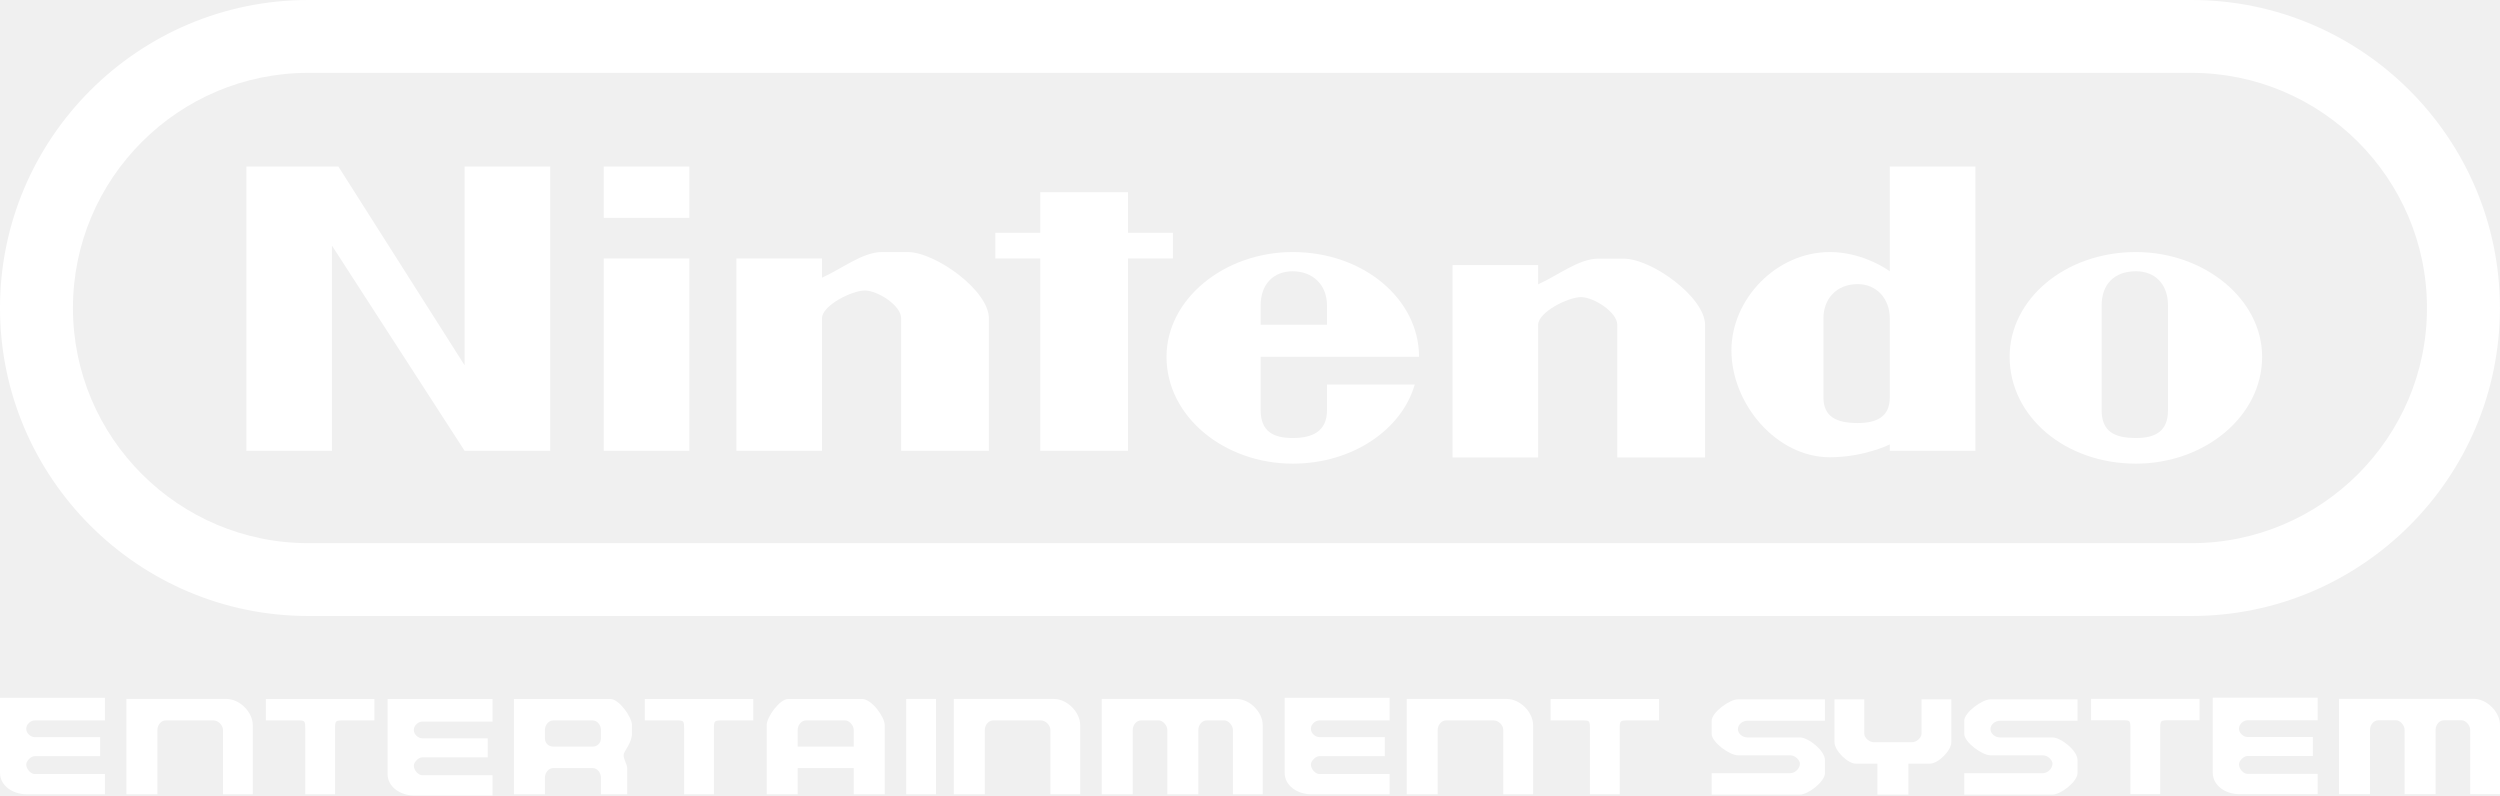
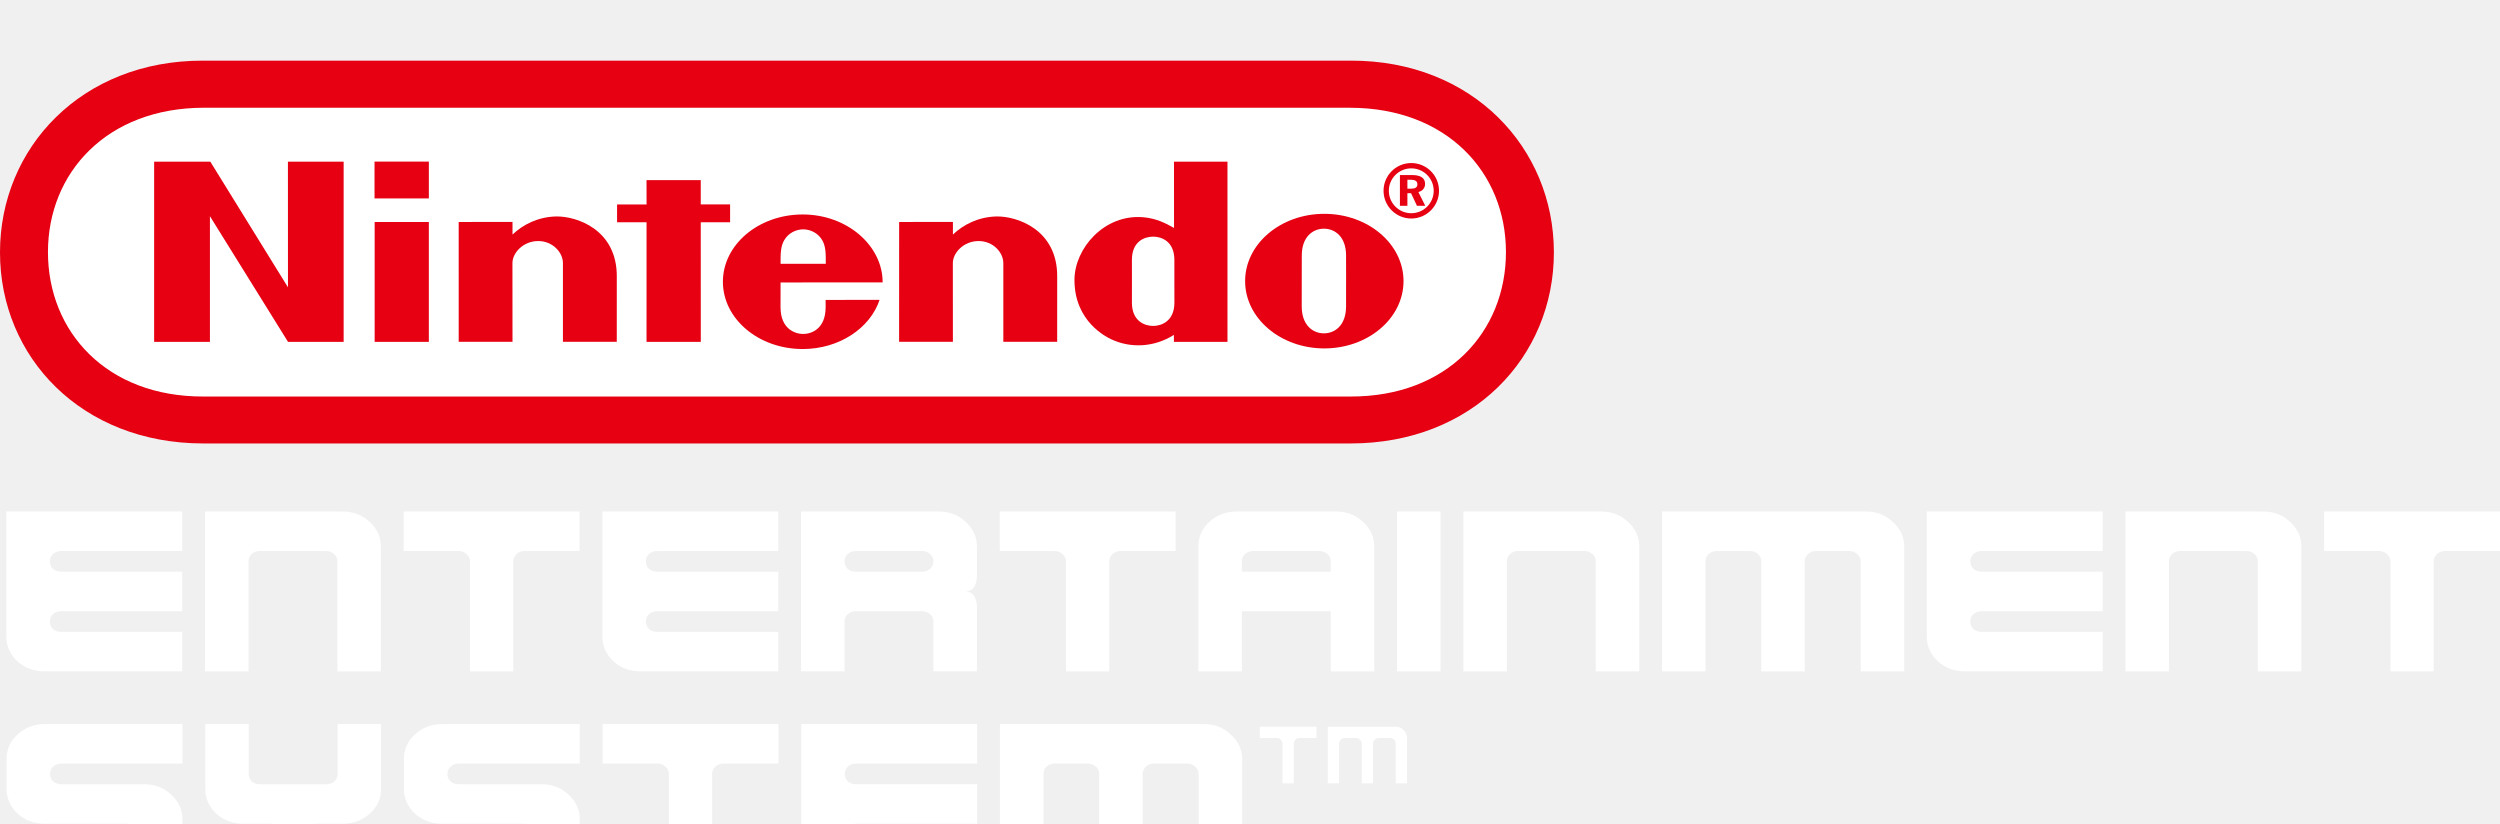
- <svg xmlns="http://www.w3.org/2000/svg" version="1.1" id="Ebene_1" x="0px" y="0px" enable-background="new 0 0 340.154 126.123">
-   <g transform="matrix(0.44, 0, 0, 0.440513, 0, 0)">
-     <path fill="#FF0000" d="M 525.977 147.667 L 74.006 147.667 C 33.203 147.667 0 114.544 0 73.832 C 0 33.12 33.205 0 74.006 0 L 525.972 0 C 566.781 0 599.979 33.121 599.979 73.833 C 599.976 114.544 566.784 147.667 525.977 147.667 Z M 74.006 17.466 C 42.854 17.466 17.506 42.753 17.506 73.837 C 17.506 104.916 42.852 130.207 74.006 130.207 L 525.972 130.207 C 557.12 130.207 582.473 104.918 582.473 73.837 C 582.473 42.754 557.124 17.466 525.972 17.466 L 74.006 17.466 Z" id="path5" style="fill: rgb(255, 255, 255); fill-opacity: 1;" />
-     <path fill="#FF0000" d="M 132.054 108.073 L 132.054 39.923 L 111.51 39.923 L 111.51 87.574 L 81.211 39.923 L 59.129 39.923 L 59.129 108.073 L 79.672 108.073 L 79.672 58.884 L 111.508 108.073 L 132.054 108.073 Z" id="path7" style="fill: rgb(255, 255, 255); fill-opacity: 1;" />
-     <path fill="#FF0000" d="M 165.436 108.073 L 165.436 61.957 L 144.896 61.957 L 144.896 108.073 L 165.436 108.073 Z" id="path9" style="fill: rgb(255, 255, 255); fill-opacity: 1;" />
-     <path fill="#FF0000" d="M 165.436 52.219 L 165.436 39.923 L 144.896 39.923 L 144.896 52.219 L 165.436 52.219 Z" id="path11" style="fill: rgb(255, 255, 255); fill-opacity: 1;" />
-     <path id="_x33_162" fill="#FF0000" d="M 237.333 108.073 L 237.333 76.3 C 237.333 69.64 224.494 60.418 217.82 60.418 L 211.654 60.418 C 207.035 60.418 201.897 64.517 197.275 66.567 L 197.275 61.957 L 176.732 61.957 L 176.732 108.073 L 197.275 108.073 L 197.275 76.3 C 197.275 73.226 204.463 69.64 207.548 69.64 C 210.629 69.64 216.277 73.226 216.277 76.3 L 216.277 108.071 L 237.333 108.071 Z" style="fill: rgb(255, 255, 255); fill-opacity: 1;" />
-     <path id="_x33_162_1_" fill="#FF0000" d="M 409.215 109.66 L 409.215 77.891 C 409.215 71.228 396.382 62.008 389.694 62.008 L 383.536 62.008 C 378.911 62.008 373.775 66.108 369.149 68.156 L 369.149 63.546 L 348.611 63.546 L 348.611 109.662 L 369.149 109.662 L 369.149 77.891 C 369.149 74.818 376.343 71.228 379.425 71.228 C 382.504 71.228 388.151 74.818 388.151 77.891 L 388.151 109.66 L 409.215 109.66 Z" style="fill: rgb(255, 255, 255); fill-opacity: 1;" />
-     <path fill="#FF0000" d="M 270.717 108.073 L 270.717 61.957 L 281.502 61.957 L 281.502 55.808 L 270.717 55.808 L 270.717 46.073 L 249.665 46.073 L 249.665 55.808 L 238.878 55.808 L 238.878 61.957 L 249.665 61.957 L 249.665 108.073 L 270.717 108.073 Z" id="path15" style="fill: rgb(255, 255, 255); fill-opacity: 1;" />
-     <path fill="#FF0000" d="M 310.26 60.42 C 293.827 60.42 279.962 71.691 279.962 85.526 C 279.962 99.876 293.827 111.147 310.26 111.147 C 324.641 111.147 336.453 102.948 339.535 92.188 L 318.482 92.188 L 318.482 98.337 C 318.482 103.462 314.891 105.004 310.268 105.004 C 305.647 105.004 302.563 103.464 302.563 98.337 L 302.563 85.528 L 340.571 85.528 C 340.565 71.694 327.212 60.42 310.26 60.42 Z M 310.26 65.03 C 314.883 65.03 318.478 68.107 318.478 73.23 L 318.478 77.839 L 302.557 77.839 L 302.557 73.23 C 302.557 68.107 305.64 65.03 310.26 65.03 Z" id="path17" style="fill: rgb(255, 255, 255); fill-opacity: 1;" />
-     <path fill="#FF0000" d="M 512.616 60.42 C 495.664 60.42 482.311 71.691 482.311 85.526 C 482.311 99.876 495.659 111.147 512.616 111.147 C 529.04 111.147 542.912 99.876 542.912 85.526 C 542.904 71.694 529.04 60.42 512.616 60.42 Z M 512.616 65.03 C 517.229 65.03 520.317 68.107 520.317 73.23 L 520.317 98.336 C 520.317 103.459 517.229 104.999 512.616 104.999 C 507.481 104.999 504.393 103.459 504.393 98.336 L 504.393 73.23 C 504.389 68.107 507.475 65.03 512.616 65.03 Z" id="path19" style="fill: rgb(255, 255, 255); fill-opacity: 1;" />
-     <path fill="#FF0000" d="M 453.548 39.923 L 453.548 65.03 C 453.548 65.03 447.381 60.42 439.163 60.42 C 426.326 60.42 415.542 71.691 415.542 83.989 C 415.542 96.802 426.329 109.613 439.163 109.613 C 447.381 109.613 453.548 106.538 453.548 106.538 L 453.548 108.071 L 474.092 108.071 L 474.092 39.923 L 453.548 39.923 Z M 445.843 68.107 C 450.463 68.107 453.548 71.694 453.548 76.303 L 453.548 95.262 C 453.548 99.876 450.463 101.412 445.843 101.412 C 440.711 101.412 437.626 99.878 437.626 95.262 L 437.626 76.303 C 437.626 71.694 440.711 68.107 445.843 68.107 Z" id="path21" style="fill: rgb(255, 255, 255); fill-opacity: 1;" />
-     <path id="_x32_399" d="M 60.667 190.398 L 60.667 173.837 C 60.667 170.697 57.52 167.554 54.372 167.554 L 30.334 167.554 L 30.334 190.398 L 37.776 190.398 L 37.776 174.983 C 37.776 173.84 38.632 172.698 39.778 172.698 L 51.223 172.698 C 52.369 172.698 53.514 173.841 53.514 174.983 L 53.514 190.398 L 60.667 190.398 Z" style="fill:#ffffff;fill-opacity:1" />
-     <path id="_x32_399_1_" d="M 259.247 190.398 L 259.247 173.837 C 259.247 170.697 256.1 167.554 252.954 167.554 L 228.915 167.554 L 228.915 190.398 L 236.353 190.398 L 236.353 174.983 C 236.353 173.84 237.214 172.698 238.358 172.698 L 249.805 172.698 C 250.951 172.698 252.091 173.841 252.091 174.983 L 252.091 190.398 L 259.247 190.398 Z" style="fill:#ffffff;fill-opacity:1" />
-     <path id="_x32_399_2_" d="M 367.944 190.398 L 367.944 173.837 C 367.944 170.697 364.798 167.554 361.648 167.554 L 337.61 167.554 L 337.61 190.398 L 345.048 190.398 L 345.048 174.983 C 345.048 173.84 345.905 172.698 347.054 172.698 L 358.498 172.698 C 359.644 172.698 360.787 173.841 360.787 174.983 L 360.787 190.398 L 367.944 190.398 Z" style="fill:#ffffff;fill-opacity:1" />
-     <path id="_x33_177" d="M 303.054 190.398 L 303.054 173.837 C 303.054 170.697 299.907 167.554 296.757 167.554 L 264.42 167.554 L 264.42 190.398 L 271.861 190.398 L 271.861 174.983 C 271.861 173.84 272.717 172.698 273.861 172.698 L 278.155 172.698 C 279.015 172.698 280.159 173.841 280.159 174.983 L 280.159 190.398 L 287.602 190.398 L 287.602 174.983 C 287.602 173.84 288.457 172.698 289.603 172.698 L 293.896 172.698 C 294.754 172.698 295.899 173.841 295.899 174.983 L 295.899 190.398 L 303.054 190.398 Z" style="fill:#ffffff;fill-opacity:1" />
-     <path id="_x33_181" d="M 25.184 190.398 L 6.296 190.398 C 3.15 190.398 0 188.401 0 185.262 L 0 167.276 L 25.183 167.276 L 25.183 172.701 L 8.298 172.701 C 7.441 172.701 6.295 173.558 6.295 174.701 C 6.295 175.844 7.441 176.7 8.298 176.7 L 24.038 176.7 L 24.038 181.267 L 8.298 181.267 C 7.441 181.267 6.295 182.41 6.295 183.268 C 6.295 184.411 7.441 185.55 8.298 185.55 L 25.183 185.55 L 25.184 190.398 L 25.184 190.398 Z" style="fill:#ffffff;fill-opacity:1" />
-     <path id="_x33_181_1_" d="M 118.204 190.687 L 99.316 190.687 C 96.169 190.687 93.019 188.688 93.019 185.55 L 93.019 167.56 L 118.204 167.56 L 118.204 172.985 L 101.317 172.985 C 100.461 172.985 99.316 173.843 99.316 174.988 C 99.316 176.132 100.461 176.986 101.317 176.986 L 117.056 176.986 L 117.056 181.552 L 101.317 181.552 C 100.461 181.552 99.316 182.695 99.316 183.554 C 99.316 184.698 100.461 185.836 101.317 185.836 L 118.204 185.836 L 118.204 190.687 L 118.204 190.687 Z" style="fill:#ffffff;fill-opacity:1" />
-     <path id="_x33_181_2_" d="M 333.506 190.398 L 314.617 190.398 C 311.47 190.398 308.318 188.401 308.318 185.262 L 308.318 167.276 L 333.504 167.276 L 333.504 172.701 L 316.62 172.701 C 315.762 172.701 314.613 173.558 314.613 174.701 C 314.613 175.844 315.759 176.7 316.62 176.7 L 332.355 176.7 L 332.355 181.267 L 316.62 181.267 C 315.762 181.267 314.613 182.41 314.613 183.268 C 314.613 184.411 315.759 185.55 316.62 185.55 L 333.504 185.55 L 333.504 190.402 L 333.506 190.402 L 333.506 190.398 Z" style="fill:#ffffff;fill-opacity:1" />
-     <path id="_x32_391" d="M 63.816 167.558 L 63.816 172.698 L 71.256 172.698 C 73.26 172.698 73.26 172.698 73.26 174.983 L 73.26 190.398 L 80.413 190.398 L 80.413 174.983 C 80.413 172.698 80.413 172.698 82.702 172.698 L 89.856 172.698 L 89.856 167.558 L 63.816 167.558 Z" style="fill:#ffffff;fill-opacity:1" />
-     <path id="_x32_391_1_" d="M 154.747 167.558 L 154.747 172.698 L 162.186 172.698 C 164.188 172.698 164.188 172.698 164.188 174.983 L 164.188 190.398 L 171.342 190.398 L 171.342 174.983 C 171.342 172.698 171.342 172.698 173.633 172.698 L 180.788 172.698 L 180.788 167.558 L 154.747 167.558 Z" style="fill:#ffffff;fill-opacity:1" />
-     <path id="_x32_391_2_" d="M 372.137 167.558 L 372.137 172.698 L 379.577 172.698 C 381.582 172.698 381.582 172.698 381.582 174.983 L 381.582 190.398 L 388.734 190.398 L 388.734 174.983 C 388.734 172.698 388.734 172.698 391.023 172.698 L 398.176 172.698 L 398.176 167.558 L 372.137 167.558 Z" style="fill:#ffffff;fill-opacity:1" />
-     <path d="M 123.339 167.558 L 123.339 190.402 L 130.78 190.402 L 130.78 186.407 C 130.78 185.265 131.638 184.119 132.782 184.119 L 142.226 184.119 C 143.373 184.119 144.229 185.263 144.229 186.407 L 144.229 190.402 L 150.526 190.402 L 150.526 184.119 C 150.526 183.267 149.669 182.123 149.669 180.981 C 149.669 180.127 151.672 178.128 151.672 175.845 L 151.672 173.844 C 151.672 171.843 148.524 167.56 146.521 167.56 L 123.339 167.558 L 123.339 167.558 Z M 132.782 172.698 L 142.226 172.698 C 143.373 172.698 144.228 173.841 144.228 174.983 L 144.228 176.98 C 144.228 178.123 143.371 178.981 142.226 178.981 L 132.782 178.981 C 131.638 178.981 130.78 178.125 130.78 176.98 L 130.78 174.983 C 130.781 173.843 131.638 172.698 132.782 172.698 Z" id="path37" style="fill:#ffffff;fill-opacity:1" />
-     <path d="M 189.159 167.558 C 187.155 167.558 184.009 171.841 184.009 173.843 L 184.009 190.402 L 191.447 190.402 L 191.447 184.119 L 204.896 184.119 L 204.896 190.402 L 212.335 190.402 L 212.335 173.843 C 212.335 171.841 209.188 167.558 206.898 167.558 L 189.159 167.558 Z M 193.451 172.698 L 202.893 172.698 C 203.749 172.698 204.896 173.841 204.896 174.983 L 204.896 178.98 L 191.447 178.98 L 191.447 174.983 C 191.447 173.843 192.306 172.698 193.451 172.698 Z" id="path39" style="fill:#ffffff;fill-opacity:1" />
-     <path d="M 224.642 190.398 L 224.642 167.555 L 217.49 167.555 L 217.49 190.4 L 224.642 190.4 Z" id="path41" style="fill:#ffffff;fill-opacity:1" />
-     <path id="_x33_177_1_" d="M 600 190.369 L 600 173.809 C 600 170.669 596.852 167.526 593.701 167.526 L 561.366 167.526 L 561.366 190.369 L 568.804 190.369 L 568.804 174.953 C 568.804 173.809 569.661 172.667 570.806 172.667 L 575.098 172.667 C 575.958 172.667 577.105 173.809 577.105 174.953 L 577.105 190.367 L 584.542 190.367 L 584.542 174.953 C 584.542 173.809 585.398 172.667 586.543 172.667 L 590.837 172.667 C 591.695 172.667 592.844 173.809 592.844 174.953 L 592.844 190.367 L 599.997 190.367 L 600 190.369 L 600 190.369 Z" style="fill:#ffffff;fill-opacity:1" />
-     <path id="_x33_181_3_" d="M 556.243 190.369 L 537.354 190.369 C 534.207 190.369 531.06 188.369 531.06 185.233 L 531.06 167.244 L 556.241 167.244 L 556.241 172.67 L 539.358 172.67 C 538.501 172.67 537.354 173.525 537.354 174.668 C 537.354 175.811 538.5 176.667 539.358 176.667 L 555.096 176.667 L 555.096 181.235 L 539.358 181.235 C 538.501 181.235 537.354 182.379 537.354 183.235 C 537.354 184.379 538.5 185.518 539.358 185.518 L 556.241 185.518 L 556.243 190.369 L 556.243 190.369 Z" style="fill:#ffffff;fill-opacity:1" />
-     <path id="_x32_391_3_" d="M 501.855 167.526 L 501.855 172.663 L 509.294 172.663 C 511.297 172.663 511.297 172.663 511.297 174.948 L 511.297 190.363 L 518.45 190.363 L 518.45 174.948 C 518.45 172.663 518.45 172.663 520.744 172.663 L 527.894 172.663 L 527.894 167.526 L 501.855 167.526 Z" style="fill:#ffffff;fill-opacity:1" />
-     <path id="_x33_187" d="M 417.098 167.646 C 415.094 167.646 410.801 170.787 410.801 172.783 L 410.801 175.926 C 410.801 177.924 415.094 181.064 417.098 181.064 L 429.689 181.064 C 430.834 181.064 431.978 182.207 431.978 183.063 C 431.978 184.205 430.832 185.345 429.689 185.345 L 410.801 185.345 L 410.801 190.483 L 431.978 190.483 C 433.981 190.483 437.987 187.343 437.987 185.345 L 437.987 182.205 C 437.987 179.92 433.981 176.778 431.978 176.778 L 419.387 176.778 C 418.241 176.778 417.098 175.923 417.098 174.778 C 417.098 173.636 418.242 172.778 419.387 172.778 L 437.987 172.778 L 437.987 167.643 L 417.098 167.643 L 417.098 167.646 Z" style="fill:#ffffff;fill-opacity:1" />
-     <path id="_x33_187_1_" d="M 477.718 167.646 C 475.713 167.646 471.42 170.787 471.42 172.783 L 471.42 175.926 C 471.42 177.924 475.713 181.064 477.718 181.064 L 490.309 181.064 C 491.453 181.064 492.598 182.207 492.598 183.063 C 492.598 184.205 491.452 185.345 490.309 185.345 L 471.42 185.345 L 471.42 190.483 L 492.597 190.483 C 494.601 190.483 498.607 187.343 498.607 185.345 L 498.607 182.205 C 498.607 179.92 494.601 176.778 492.597 176.778 L 480.005 176.778 C 478.86 176.778 477.717 175.923 477.717 174.778 C 477.717 173.636 478.862 172.778 480.005 172.778 L 498.607 172.778 L 498.607 167.643 L 477.718 167.643 L 477.718 167.646 L 477.718 167.646 Z" style="fill:#ffffff;fill-opacity:1" />
-     <path d="M 440.277 167.646 L 440.277 177.928 C 440.277 179.926 443.423 183.066 445.428 183.066 L 450.576 183.066 L 450.576 190.487 L 458.017 190.487 L 458.017 183.066 L 463.168 183.066 C 465.169 183.066 468.318 179.926 468.318 177.928 L 468.318 167.646 L 461.163 167.646 L 461.163 175.929 C 461.163 176.783 460.019 177.928 458.874 177.928 L 449.718 177.928 C 448.572 177.928 447.428 176.784 447.428 175.929 L 447.428 167.646 L 440.277 167.646 Z" id="path48" style="fill:#ffffff;fill-opacity:1" />
+ <svg xmlns="http://www.w3.org/2000/svg" version="1.1" id="svg109" style="fill:none">
+   <defs id="defs113" />
+   <g id="Group 26" transform="matrix(1.255772,0,0,1.255772,0,1.999847)">
+     <g id="Group">
+       <path style="fill:#ffffff" d="m 202.068,121.831 v -6.244 c 0,-0.243 -0.082,-0.451 -0.263,-0.629 -0.18,-0.177 -0.386,-0.266 -0.626,-0.266 h -2.677 v -1.784 h 8.92 v 1.784 h -2.682 c -0.246,0 -0.464,0.089 -0.638,0.266 -0.169,0.178 -0.252,0.386 -0.252,0.629 v 6.244 z" id="Path" />
+       <path style="fill:#ffffff" d="m 209.207,121.831 v -8.92 h 10.702 c 0.492,0 0.91,0.18 1.253,0.531 0.357,0.355 0.532,0.773 0.532,1.253 v 7.136 h -1.782 v -6.244 c 0,-0.243 -0.089,-0.451 -0.269,-0.629 -0.174,-0.177 -0.386,-0.266 -0.626,-0.266 h -1.782 c -0.252,0 -0.463,0.089 -0.643,0.266 -0.169,0.178 -0.252,0.386 -0.252,0.629 v 6.244 h -1.782 v -6.244 c 0,-0.243 -0.089,-0.451 -0.269,-0.629 -0.174,-0.177 -0.386,-0.266 -0.626,-0.266 h -1.782 c -0.252,0 -0.463,0.089 -0.643,0.266 -0.169,0.178 -0.252,0.386 -0.252,0.629 v 6.244 z" id="Path_2" />
+     </g>
+     <g id="Group 24">
+       <path style="fill:#ffffff" d="m 1.036,137.681 v -6.223 H 20.112 c 0.498,0 0.915,-0.149 1.261,-0.444 0.346,-0.32 0.52,-0.718 0.52,-1.187 0,-0.443 -0.174,-0.826 -0.52,-1.146 -0.369,-0.321 -0.792,-0.481 -1.261,-0.481 H 7.074 c -1.705,0 -3.137,-0.532 -4.296,-1.596 -1.161,-1.087 -1.742,-2.382 -1.742,-3.887 v -4.741 c 0,-1.505 0.581,-2.792 1.742,-3.856 1.184,-1.084 2.614,-1.627 4.296,-1.627 H 28.747 v 6.223 H 9.665 c -0.492,0 -0.927,0.163 -1.296,0.484 -0.317,0.32 -0.48,0.703 -0.48,1.147 0,0.469 0.163,0.863 0.48,1.184 0.346,0.297 0.775,0.443 1.296,0.443 H 22.709 c 1.676,0 3.095,0.543 4.256,1.63 1.184,1.087 1.782,2.371 1.782,3.855 v 4.739 c 0,1.533 -0.598,2.829 -1.782,3.89 -1.207,1.061 -2.631,1.593 -4.256,1.593 z" id="Path_3" />
+       <path style="fill:#ffffff" d="M 42.786,137.681 V 128.2 h -4.407 c -1.705,0 -3.14,-0.532 -4.301,-1.596 -1.155,-1.087 -1.736,-2.382 -1.736,-3.887 v -10.224 h 6.853 v 7.854 c 0,0.469 0.157,0.863 0.48,1.184 0.346,0.297 0.775,0.443 1.296,0.443 h 10.445 c 0.498,0 0.915,-0.146 1.261,-0.443 0.34,-0.321 0.515,-0.715 0.515,-1.184 v -7.854 h 6.853 v 10.224 c 0,1.531 -0.592,2.826 -1.776,3.887 -1.213,1.064 -2.631,1.596 -4.261,1.596 H 49.599 v 9.481 z" id="Path_4" />
+       <path style="fill:#ffffff" d="m 63.645,137.681 v -6.223 h 19.076 c 0.498,0 0.915,-0.149 1.261,-0.444 0.34,-0.32 0.515,-0.718 0.515,-1.187 0,-0.443 -0.174,-0.826 -0.515,-1.146 C 83.607,128.36 83.19,128.2 82.721,128.2 H 69.682 c -1.704,0 -3.14,-0.532 -4.301,-1.596 -1.155,-1.087 -1.736,-2.382 -1.736,-3.887 v -4.741 c 0,-1.505 0.581,-2.792 1.736,-3.856 1.19,-1.084 2.62,-1.627 4.301,-1.627 h 21.667 v 6.223 H 72.273 c -0.498,0 -0.927,0.163 -1.296,0.484 -0.323,0.32 -0.48,0.703 -0.48,1.147 0,0.469 0.157,0.863 0.48,1.184 0.346,0.297 0.775,0.443 1.296,0.443 h 13.039 c 1.682,0 3.1,0.543 4.261,1.63 1.184,1.087 1.776,2.371 1.776,3.855 v 4.739 c 0,1.533 -0.592,2.829 -1.776,3.89 -1.213,1.061 -2.631,1.593 -4.261,1.593 z" id="Path_5" />
+       <path style="fill:#ffffff" d="m 105.392,137.681 v -17.337 c 0,-0.444 -0.183,-0.827 -0.558,-1.147 -0.34,-0.321 -0.766,-0.484 -1.255,-0.484 h -8.632 v -6.223 h 27.708 v 6.223 h -8.632 c -0.52,0 -0.949,0.163 -1.295,0.484 -0.346,0.32 -0.521,0.703 -0.521,1.147 v 17.337 z" id="Path_6" />
+       <path style="fill:#ffffff" d="m 132.29,137.681 c -1.704,0 -3.14,-0.532 -4.301,-1.593 -1.156,-1.087 -1.736,-2.382 -1.736,-3.89 V 112.49 h 27.707 v 6.223 h -19.076 c -0.497,0 -0.926,0.163 -1.295,0.484 -0.324,0.32 -0.481,0.703 -0.481,1.147 0,0.469 0.157,0.863 0.481,1.184 0.346,0.297 0.775,0.443 1.295,0.443 h 19.076 v 6.226 h -19.076 c -0.497,0 -0.926,0.16 -1.295,0.481 -0.324,0.32 -0.481,0.703 -0.481,1.147 0,0.469 0.157,0.866 0.481,1.186 0.346,0.298 0.775,0.444 1.295,0.444 h 19.076 v 6.223 h -21.67 z" id="Path_7" />
+       <path style="fill:#ffffff" d="M 157.555,137.681 V 112.49 h 32.118 c 1.653,0 3.06,0.544 4.224,1.627 1.207,1.09 1.817,2.374 1.817,3.856 v 19.708 h -6.853 v -17.337 c 0,-0.444 -0.189,-0.827 -0.558,-1.147 -0.346,-0.321 -0.766,-0.484 -1.255,-0.484 h -5.188 c -0.521,0 -0.95,0.163 -1.296,0.484 -0.346,0.32 -0.52,0.703 -0.52,1.147 v 17.337 h -6.853 v -17.337 c 0,-0.444 -0.174,-0.827 -0.515,-1.147 -0.374,-0.321 -0.792,-0.484 -1.261,-0.484 h -5.222 c -0.498,0 -0.927,0.163 -1.296,0.484 -0.323,0.32 -0.48,0.703 -0.48,1.147 v 17.337 z" id="Path_8" />
+     </g>
  </g>
+   <g id="Group 30" transform="matrix(1.255772,0,0,1.255772,0,1.999847)">
+     <path style="fill:#ffffff" d="m 7.037,104.191 c -1.705,0 -3.137,-0.532 -4.296,-1.593 C 1.581,101.511 1,100.215 1,98.708 V 79 h 27.71 v 6.223 H 9.631 c -0.495,0 -0.927,0.163 -1.296,0.483 -0.32,0.32 -0.483,0.704 -0.483,1.147 0,0.469 0.163,0.864 0.483,1.184 0.346,0.297 0.775,0.443 1.296,0.443 H 28.71 v 6.226 H 9.631 c -0.495,0 -0.927,0.16 -1.296,0.48 -0.32,0.32 -0.483,0.704 -0.483,1.147 0,0.469 0.163,0.867 0.483,1.187 0.346,0.297 0.775,0.443 1.296,0.443 H 28.71 v 6.223 H 7.037 Z" id="Path_9" />
+     <path style="fill:#ffffff" d="M 32.303,104.191 V 79 h 21.673 c 1.679,0 3.097,0.543 4.258,1.627 1.187,1.09 1.779,2.374 1.779,3.855 V 104.191 H 53.161 V 86.854 c 0,-0.443 -0.174,-0.827 -0.521,-1.147 -0.369,-0.32 -0.789,-0.483 -1.258,-0.483 H 40.934 c -0.495,0 -0.927,0.163 -1.296,0.483 -0.32,0.32 -0.483,0.704 -0.483,1.147 v 17.337 z" id="Path_10" />
+     <path style="fill:#ffffff" d="M 74.053,104.191 V 86.854 c 0,-0.443 -0.186,-0.827 -0.555,-1.147 -0.346,-0.32 -0.766,-0.483 -1.258,-0.483 H 63.608 V 79 h 27.71 v 6.223 h -8.632 c -0.52,0 -0.952,0.163 -1.298,0.483 -0.346,0.32 -0.518,0.704 -0.518,1.147 v 17.337 z" id="Path_11" />
+     <path style="fill:#ffffff" d="m 100.948,104.191 c -1.704,0 -3.137,-0.532 -4.295,-1.593 -1.161,-1.087 -1.742,-2.383 -1.742,-3.89 V 79 h 27.71 v 6.223 h -19.079 c -0.494,0 -0.926,0.163 -1.295,0.483 -0.32,0.32 -0.483,0.704 -0.483,1.147 0,0.469 0.163,0.864 0.483,1.184 0.346,0.297 0.775,0.443 1.295,0.443 h 19.079 v 6.226 h -19.079 c -0.494,0 -0.926,0.16 -1.295,0.48 -0.32,0.32 -0.483,0.704 -0.483,1.147 0,0.469 0.163,0.867 0.483,1.187 0.346,0.297 0.775,0.443 1.295,0.443 h 19.079 v 6.223 h -21.673 z" id="Path_12" />
+     <path style="clip-rule:evenodd;fill:#ffffff;fill-rule:evenodd" d="m 126.214,79 v 25.188 h 6.852 v -7.854 c 0,-0.443 0.163,-0.827 0.484,-1.147 0.369,-0.32 0.8,-0.48 1.295,-0.48 h 10.448 c 0.469,0 0.889,0.16 1.258,0.48 0.346,0.32 0.521,0.704 0.521,1.147 v 7.854 h 6.852 V 93.815 c -0.097,-1.381 -0.666,-2.122 -1.704,-2.219 1.038,-0.074 1.604,-0.815 1.704,-2.222 v -4.891 c 0,-1.482 -0.592,-2.766 -1.779,-3.855 C 150.984,79.543 149.566,79 147.887,79 Z m 20.337,9.04 c -0.346,0.297 -0.766,0.443 -1.258,0.443 h -10.448 c -0.52,0 -0.949,-0.146 -1.295,-0.443 -0.321,-0.32 -0.484,-0.715 -0.484,-1.184 0,-0.443 0.163,-0.827 0.484,-1.147 0.369,-0.32 0.8,-0.483 1.295,-0.483 h 10.448 c 0.469,0 0.889,0.163 1.258,0.483 0.346,0.32 0.521,0.704 0.521,1.147 0,0.469 -0.175,0.864 -0.521,1.184 z" id="Shape" />
+     <path style="fill:#ffffff" d="M 167.964,104.191 V 86.854 c 0,-0.443 -0.186,-0.827 -0.555,-1.147 -0.346,-0.32 -0.766,-0.483 -1.258,-0.483 h -8.632 V 79 h 27.711 v 6.223 h -8.632 c -0.52,0 -0.952,0.163 -1.298,0.483 -0.346,0.32 -0.518,0.704 -0.518,1.147 v 17.337 z" id="Path_13" />
+     <path style="clip-rule:evenodd;fill:#ffffff;fill-rule:evenodd" d="m 188.822,84.483 v 19.708 h 6.852 V 94.71 h 14.003 v 9.481 h 6.853 V 84.483 c 0,-1.482 -0.592,-2.766 -1.779,-3.855 C 213.59,79.543 212.171,79 210.492,79 h -15.633 c -1.678,0 -3.111,0.543 -4.295,1.627 -1.162,1.064 -1.742,2.351 -1.742,3.855 z m 20.855,2.374 v 1.627 h -14.005 v -1.627 c 0,-0.443 0.163,-0.827 0.483,-1.147 0.369,-0.32 0.801,-0.483 1.296,-0.483 h 10.447 c 0.469,0 0.89,0.163 1.258,0.483 0.347,0.32 0.521,0.704 0.521,1.147 z" id="Shape_2" />
+     <path style="fill:#ffffff" d="M 220.125,104.191 V 79 h 6.852 v 25.191 z" id="Path_14" />
+     <path style="fill:#ffffff" d="M 230.572,104.191 V 79 h 21.67 c 1.679,0 3.101,0.543 4.262,1.627 1.187,1.09 1.779,2.374 1.779,3.855 V 104.191 H 251.43 V 86.854 c 0,-0.443 -0.174,-0.827 -0.517,-1.147 -0.372,-0.32 -0.79,-0.483 -1.259,-0.483 h -10.447 c -0.495,0 -0.927,0.163 -1.299,0.483 -0.32,0.32 -0.48,0.704 -0.48,1.147 v 17.337 z" id="Path_15" />
+     <path style="fill:#ffffff" d="M 261.875,104.191 V 79 h 32.118 c 1.656,0 3.063,0.543 4.224,1.627 1.21,1.09 1.813,2.374 1.813,3.855 v 19.708 h -6.852 V 86.854 c 0,-0.443 -0.186,-0.827 -0.555,-1.147 -0.346,-0.32 -0.767,-0.483 -1.259,-0.483 h -5.185 c -0.52,0 -0.952,0.163 -1.295,0.483 -0.346,0.32 -0.521,0.704 -0.521,1.147 V 104.191 H 277.51 V 86.854 c 0,-0.443 -0.171,-0.827 -0.517,-1.147 -0.369,-0.32 -0.79,-0.483 -1.259,-0.483 h -5.228 c -0.494,0 -0.926,0.163 -1.298,0.483 -0.32,0.32 -0.481,0.704 -0.481,1.147 v 17.337 z" id="Path_16" />
+     <path style="fill:#ffffff" d="m 309.628,104.191 c -1.704,0 -3.137,-0.532 -4.295,-1.593 -1.162,-1.087 -1.742,-2.383 -1.742,-3.89 V 79 h 27.71 v 6.223 h -19.079 c -0.494,0 -0.926,0.163 -1.298,0.483 -0.32,0.32 -0.481,0.704 -0.481,1.147 0,0.469 0.161,0.864 0.481,1.184 0.346,0.297 0.778,0.443 1.298,0.443 h 19.079 v 6.226 h -19.079 c -0.494,0 -0.926,0.16 -1.298,0.48 -0.32,0.32 -0.481,0.704 -0.481,1.147 0,0.469 0.161,0.867 0.481,1.187 0.346,0.297 0.778,0.443 1.298,0.443 h 19.079 v 6.223 h -21.673 z" id="Path_17" />
+     <path style="fill:#ffffff" d="M 334.891,104.191 V 79 h 21.673 c 1.679,0 3.1,0.543 4.258,1.627 1.187,1.09 1.779,2.374 1.779,3.855 v 19.708 h -6.852 V 86.854 c 0,-0.443 -0.175,-0.827 -0.521,-1.147 -0.369,-0.32 -0.786,-0.483 -1.255,-0.483 h -10.448 c -0.495,0 -0.924,0.163 -1.298,0.483 -0.318,0.32 -0.481,0.704 -0.481,1.147 v 17.337 z" id="Path_18" />
+     <path style="fill:#ffffff" d="M 376.644,104.191 V 86.854 c 0,-0.443 -0.186,-0.827 -0.555,-1.147 -0.346,-0.32 -0.766,-0.483 -1.258,-0.483 h -8.635 V 79 h 27.711 v 6.223 h -8.632 c -0.52,0 -0.952,0.163 -1.298,0.483 -0.343,0.32 -0.518,0.704 -0.518,1.147 v 17.337 z" id="Path_19" />
+   </g>
+   <path style="fill:#e60012;stroke-width:1.256" d="M 40.213,87.743 C 16.107,87.735 0,70.652 0,49.939 0,29.226 16.144,11.947 40.176,12 h 227.103 c 24.032,-0.053 40.176,17.226 40.176,37.939 0,20.713 -16.107,37.796 -40.212,37.804 z" id="path29-path" />
+   <path style="fill:#ffffff;stroke-width:1.256" d="m 40.287,21.317 c -19.084,0.037 -30.798,12.792 -30.798,28.573 0,15.777 11.641,28.638 30.798,28.569 H 267.169 c 19.158,0.065 30.802,-12.792 30.802,-28.569 0,-15.777 -11.714,-28.532 -30.798,-28.568 z" id="path29-path_2" />
+   <path style="clip-rule:evenodd;fill:#e60012;fill-rule:evenodd;stroke-width:1.256" d="m 273.751,37.747 c 0,-3.03 2.459,-5.487 5.488,-5.487 3.03,0 5.488,2.458 5.488,5.487 0,3.03 -2.458,5.488 -5.488,5.488 -3.029,0 -5.488,-2.458 -5.488,-5.488 z m 5.488,4.442 c 2.45,0 4.438,-1.989 4.438,-4.438 0,-2.454 -1.988,-4.438 -4.438,-4.438 -2.45,0 -4.438,1.988 -4.438,4.438 0,2.45 1.988,4.438 4.438,4.438 z" id="Subtract" />
+   <path style="clip-rule:evenodd;fill:#e60012;fill-rule:evenodd;stroke-width:1.256" d="m 281.97,36.388 c 0,-1.164 -0.861,-1.752 -2.597,-1.752 h -2.383 v 6.079 h 1.482 v -2.491 h 0.722 l 1.164,2.491 h 1.645 l -1.359,-2.715 c 0.829,-0.208 1.326,-0.812 1.326,-1.613 z m -2.777,0.947 h -0.722 v -1.768 h 0.649 c 0.89,0 1.327,0.274 1.327,0.906 0,0.604 -0.409,0.861 -1.255,0.861 z" id="Subtract_2" />
+   <path style="clip-rule:evenodd;fill:#e60012;fill-rule:evenodd;stroke-width:1.256" d="m 163.363,60.779 c 0,-1.331 -0.008,-1.437 -0.008,-1.437 l 10.68,-0.008 c -1.865,5.598 -7.978,9.726 -15.212,9.726 -8.721,0 -15.789,-5.957 -15.789,-13.31 0,-7.353 7.067,-13.315 15.789,-13.315 8.721,0 15.821,6.092 15.821,13.445 0,0.012 -20.199,0.004 -20.199,0.004 0,0 -0.008,3.597 -0.008,4.896 0,4.336 2.903,5.3 4.487,5.3 1.585,0 4.438,-0.964 4.438,-5.3 z m -8.206,-13.237 c -0.682,1.184 -0.727,2.572 -0.711,4.65 l 8.946,0.004 c 0.016,-2.078 -0.013,-3.467 -0.694,-4.655 -0.836,-1.461 -2.375,-2.155 -3.77,-2.164 0,0 0.001,0 0.001,0 h -0.004 c 0.001,0 0.001,0 0.003,0 -1.396,0.009 -2.935,0.703 -3.771,2.164 z" id="Subtract_3" />
+   <path style="fill:#e60012;stroke-width:1.256" d="m 197.093,42.831 c 4.01,-0.114 12.142,2.511 12.086,11.898 -0.009,1.666 -0.004,12.902 -0.004,12.902 h -10.653 c 0,0 0,-14.09 0,-15.572 0,-2.066 -1.977,-4.365 -4.9,-4.365 -2.92,0 -5.091,2.299 -5.091,4.365 0,1.013 0.011,15.572 0.011,15.572 h -10.644 l 0.009,-23.71 10.64,-0.008 c 0,0 -0.013,1.907 0,2.495 2.049,-1.956 5.005,-3.475 8.546,-3.577 z" id="path29-path_3" />
+   <path style="fill:#e60012;stroke-width:1.256" d="m 109.954,42.831 c 4.009,-0.114 12.143,2.511 12.086,11.898 -0.008,1.666 -0.004,12.902 -0.004,12.902 h -10.652 c 0,0 0,-14.09 0,-15.572 0,-2.066 -1.976,-4.365 -4.9,-4.365 -2.919,0 -5.091,2.299 -5.091,4.365 0,1.013 0.012,15.572 0.012,15.572 H 90.76 l -0.004,-23.71 10.652,-0.008 c 0,0 -0.012,1.907 0,2.495 2.05,-1.956 5.002,-3.475 8.546,-3.577 z" id="path29-path_4" />
+   <path style="clip-rule:evenodd;fill:#e60012;fill-rule:evenodd;stroke-width:1.256" d="M 242.871,31.982 H 232.289 v 0 c 0,0 0,7.631 0.008,13.119 -1.715,-0.964 -3.524,-1.89 -6.067,-2.115 -7.729,-0.678 -13.634,6.157 -13.634,12.416 0,8.252 6.365,11.306 7.334,11.755 3.605,1.682 8.235,1.686 12.338,-0.89 0,0.22 0.005,1.372 0.005,1.372 h 10.599 z M 232.365,51.425 v 4.238 0 c 0,0 0.005,2.682 0.005,4.205 0,3.662 -2.535,4.622 -4.206,4.622 -1.703,0 -4.202,-0.959 -4.202,-4.622 0,-1.262 0.005,-4.218 0.005,-4.218 0,0 -0.005,-3.009 -0.005,-4.226 0,-3.667 2.499,-4.602 4.206,-4.602 1.666,0 4.197,0.935 4.197,4.602 z" id="Subtract_4" />
+   <path style="clip-rule:evenodd;fill:#e60012;fill-rule:evenodd;stroke-width:1.256" d="m 246.362,55.623 c 0,-7.353 7.015,-13.315 15.671,-13.315 8.656,0 15.671,5.961 15.671,13.315 0,7.353 -7.015,13.315 -15.671,13.315 -8.652,0 -15.671,-5.961 -15.671,-13.315 z m 19.974,4.993 c 0,-1.437 0.004,-5.022 0.004,-5.022 l 0.004,0.012 c -0.01,-0.773 -0.009,-2.675 -0.008,-4.131 0,-0.335 0,-0.647 0,-0.915 0,-3.765 -2.242,-5.312 -4.381,-5.312 -2.135,0 -4.381,1.547 -4.381,5.312 0,1.437 -0.008,4.944 -0.008,4.944 0,0 -0.004,3.675 -0.004,5.112 0,3.781 2.242,5.341 4.393,5.341 2.147,0 4.381,-1.56 4.381,-5.341 z" id="Subtract_5" />
+   <path style="fill:#e60012;stroke-width:1.256" d="M 74.106,39.262 V 31.974 H 84.852 V 39.262 Z" id="path29-path_5" />
+   <path style="fill:#e60012;stroke-width:1.256" d="M 74.13,67.639 V 43.925 l 10.722,0.004 v 23.71 z" id="path29-path_6" />
+   <path style="fill:#e60012;stroke-width:1.256" d="m 127.924,67.639 0.004,-23.665 h -5.831 V 40.454 l 5.834,-0.004 -0.008,-4.802 h 10.729 v 4.798 h 5.807 v 3.528 h -5.807 l 0.009,23.665 z" id="path29-path_7" />
+   <path style="fill:#e60012;stroke-width:1.256" d="m 30.496,67.639 0.004,-35.657 H 41.61 L 56.978,56.847 56.97,31.982 H 67.994 V 67.639 H 56.986 L 41.536,42.773 V 67.639 Z" id="path29-path_8" />
</svg>
